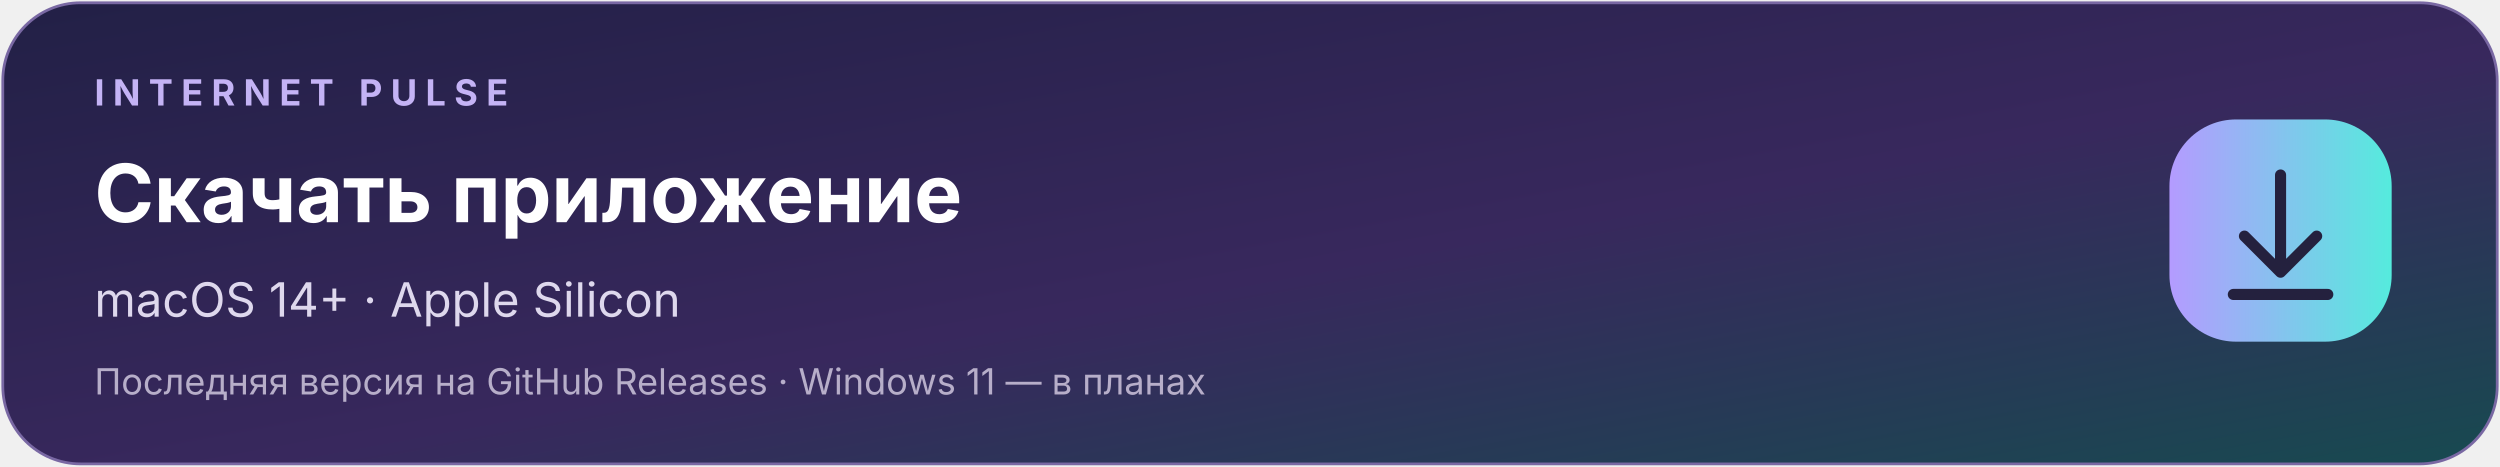
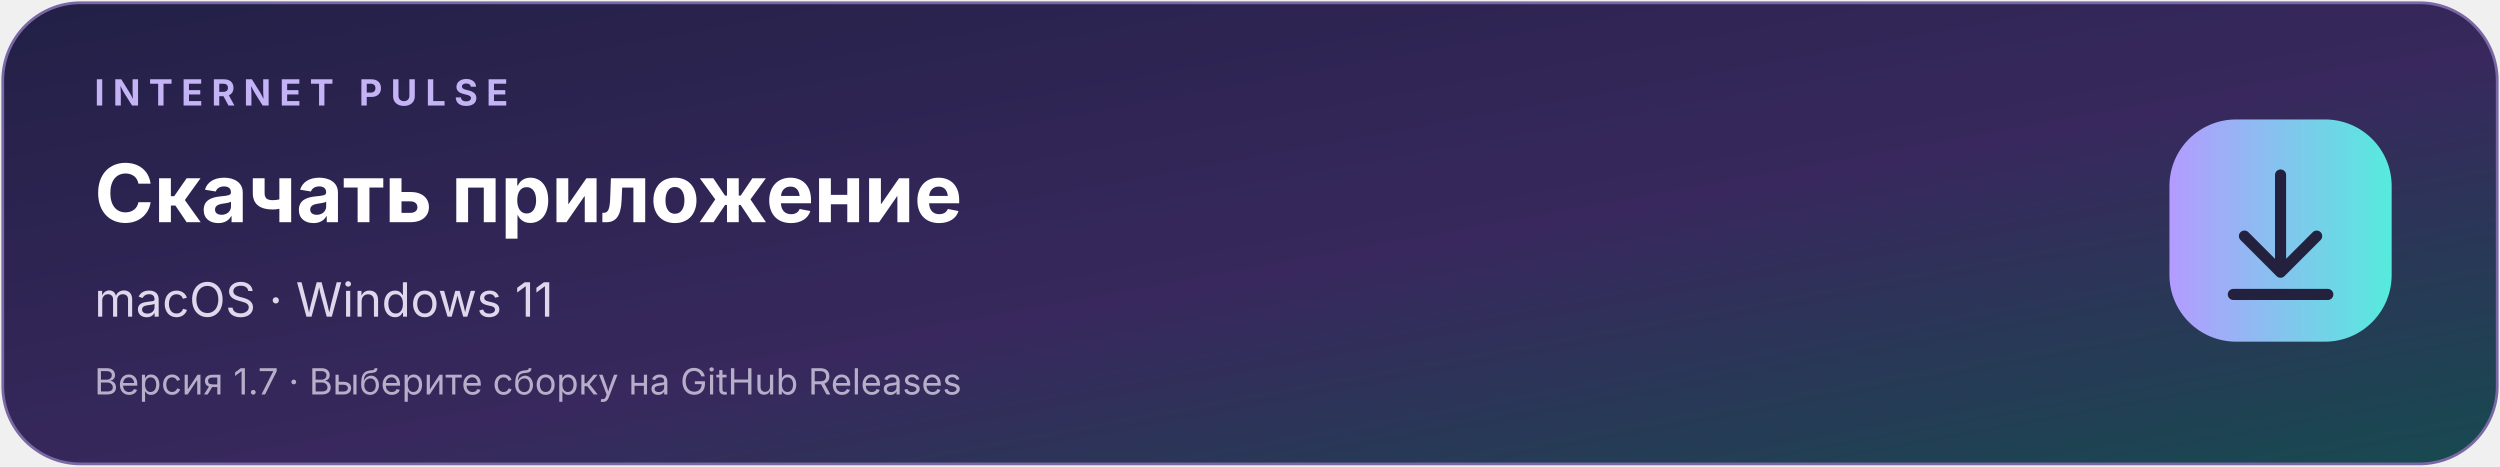
<svg xmlns="http://www.w3.org/2000/svg" width="900" height="168" viewBox="0 0 900 168">
  <defs>
    <linearGradient id="bg" x2="1" y2="1">
      <stop stop-color="#222046" />
      <stop offset=".55" stop-color="#38285d" />
      <stop offset="1" stop-color="#174a50" />
    </linearGradient>
    <linearGradient id="accent">
      <stop stop-color="#b49bff" />
      <stop offset="1" stop-color="#55ebdd" />
    </linearGradient>
  </defs>
  <rect x="1" y="1" width="898" height="166" rx="28" fill="url(#bg)" stroke="#7968a3" />
  <g font-family="-apple-system,BlinkMacSystemFont,Segoe UI,sans-serif">
    <text x="34" y="38" fill="#c4b3f5" font-size="13" font-weight="700" letter-spacing="3">INTERNET PULSE</text>
    <text x="34" y="80" fill="white" font-size="29" font-weight="700">Скачать приложение</text>
-     <text x="34" y="114" fill="#ded8ed" font-size="17">macOS 14+ · Apple Silicon</text>
-     <text x="34" y="142" fill="#b7aec9" font-size="13">Последняя версия на GitHub Releases · Windows 11 — в планах</text>
+     <text x="34" y="114" fill="#ded8ed" font-size="17">macOS · Windows 11</text>
+     <text x="34" y="142" fill="#b7aec9" font-size="13">Версия 1.7 · Выберите сборку на GitHub Releases</text>
  </g>
  <rect x="781" y="43" width="80" height="80" rx="24" fill="url(#accent)" />
  <path d="M821 63v35m-13-13 13 13 13-13m-30 21h34" stroke="#24213e" stroke-width="4" stroke-linecap="round" stroke-linejoin="round" fill="none" />
</svg>
